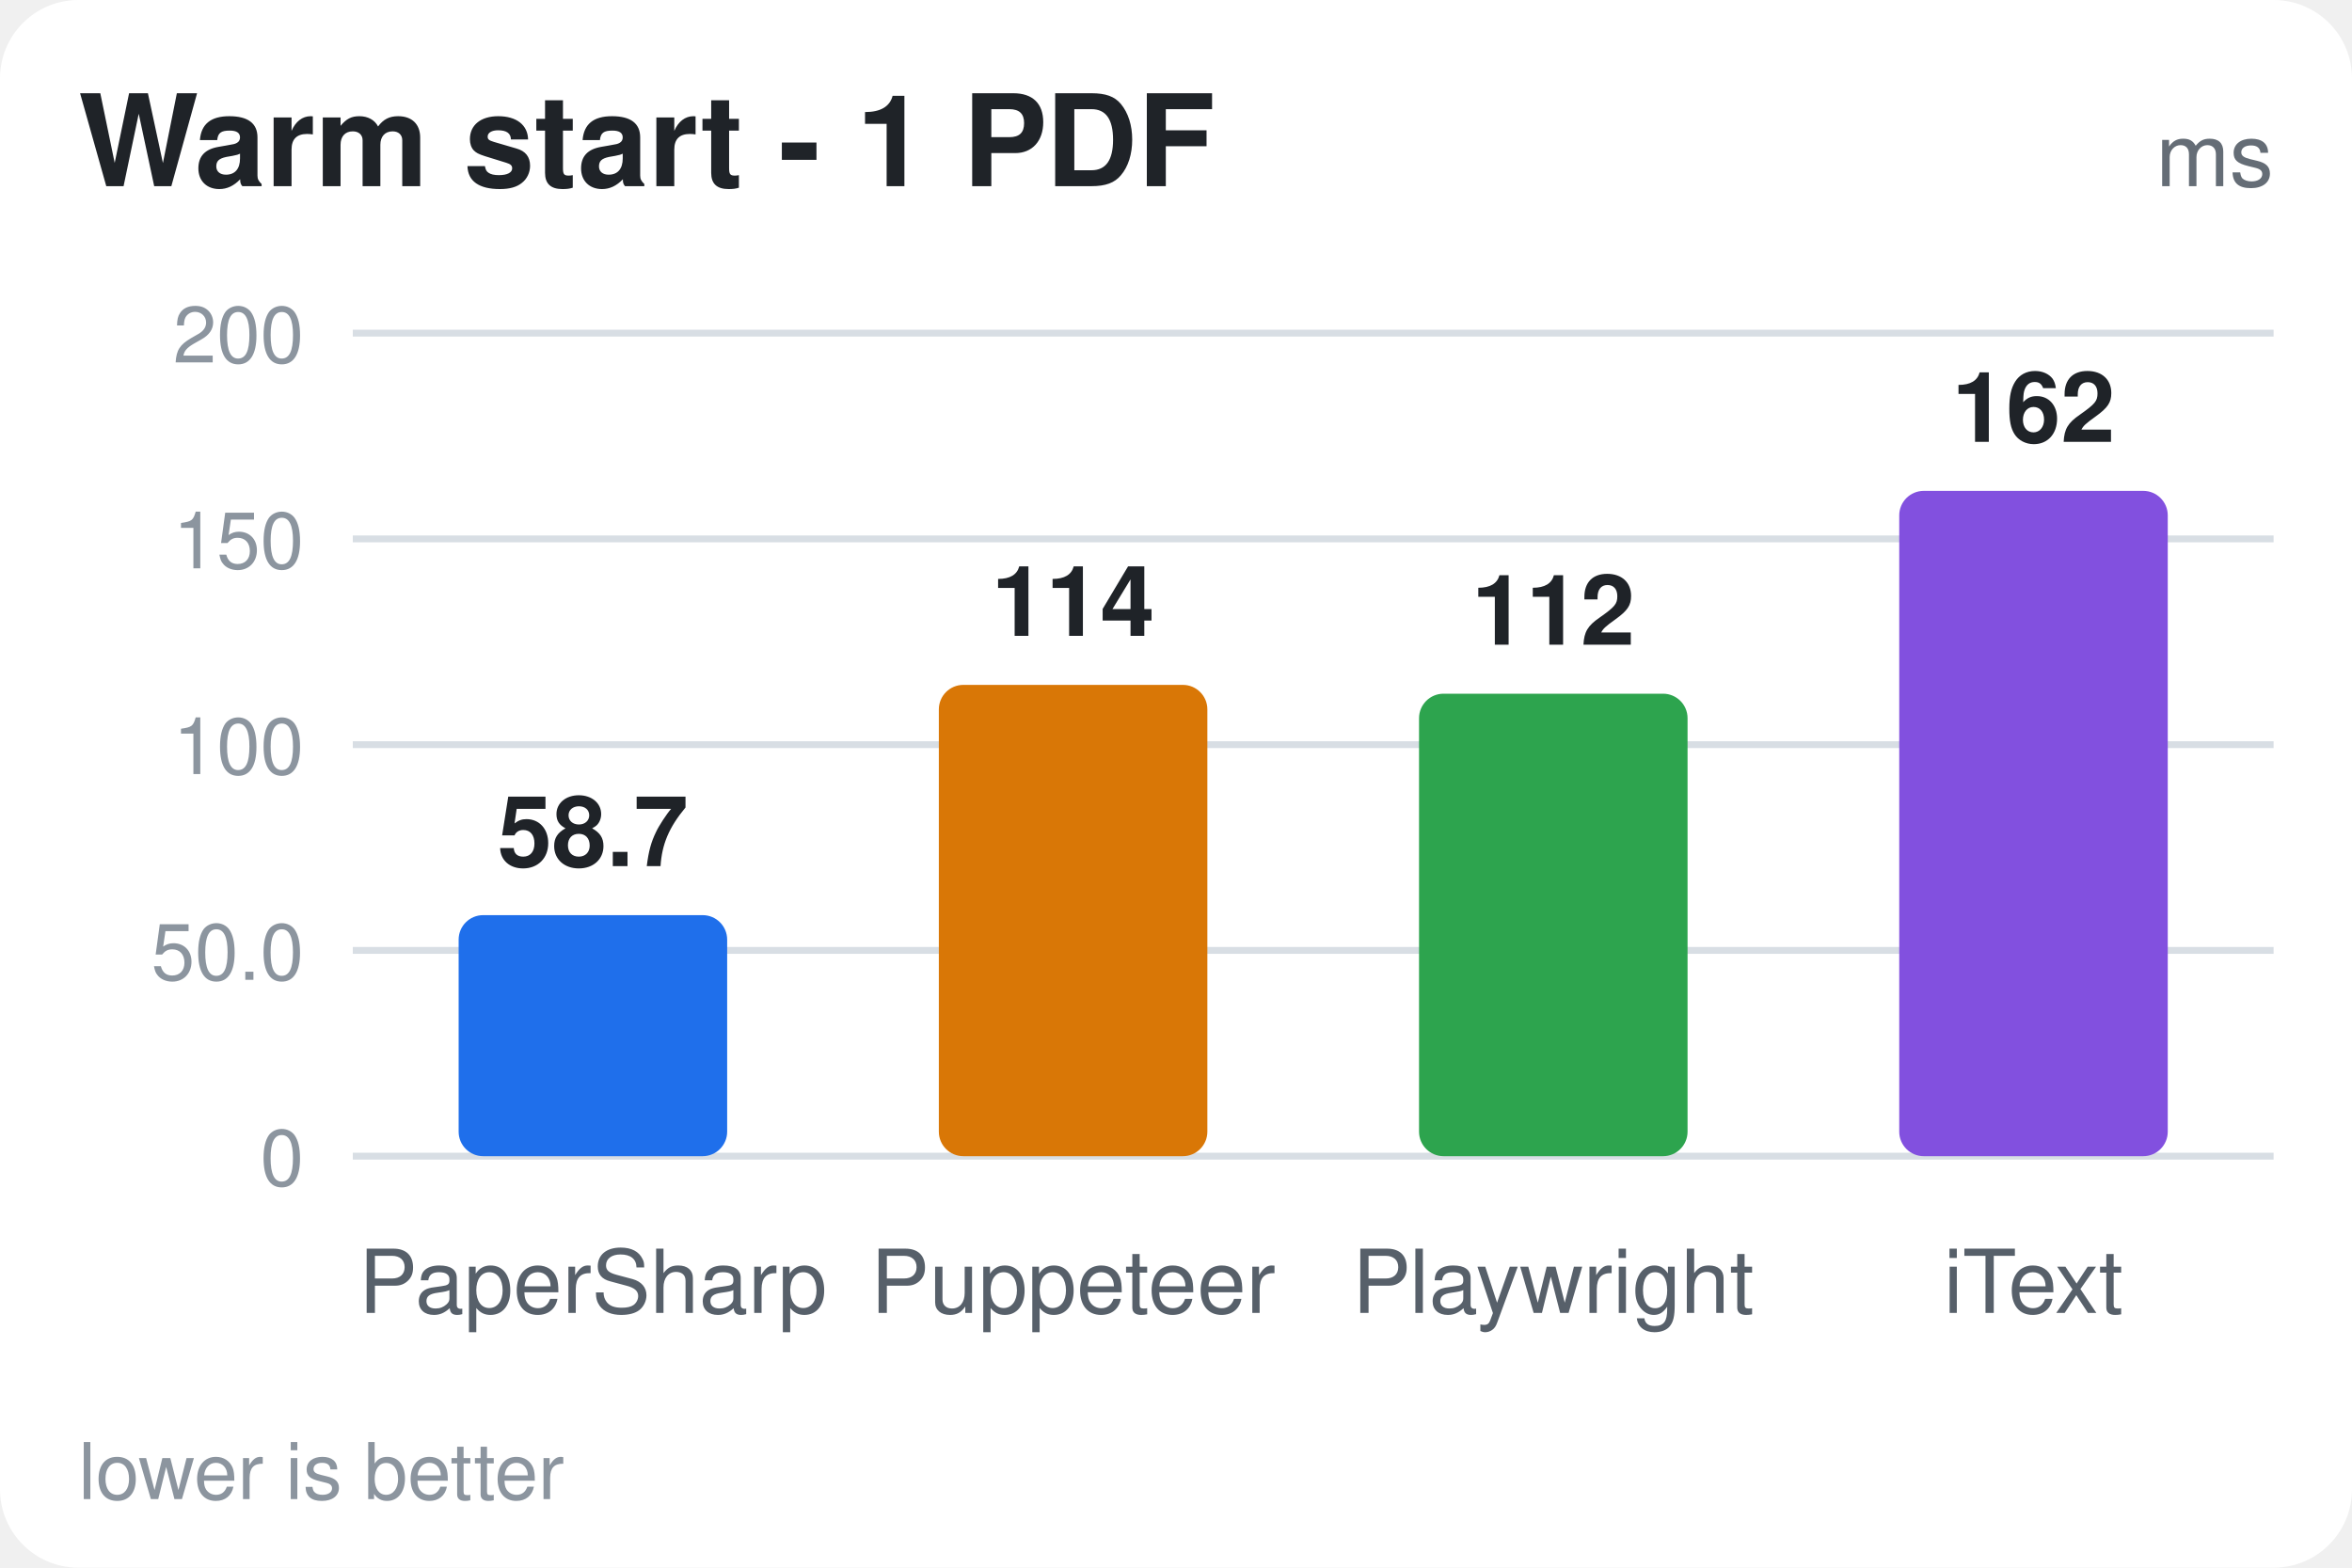
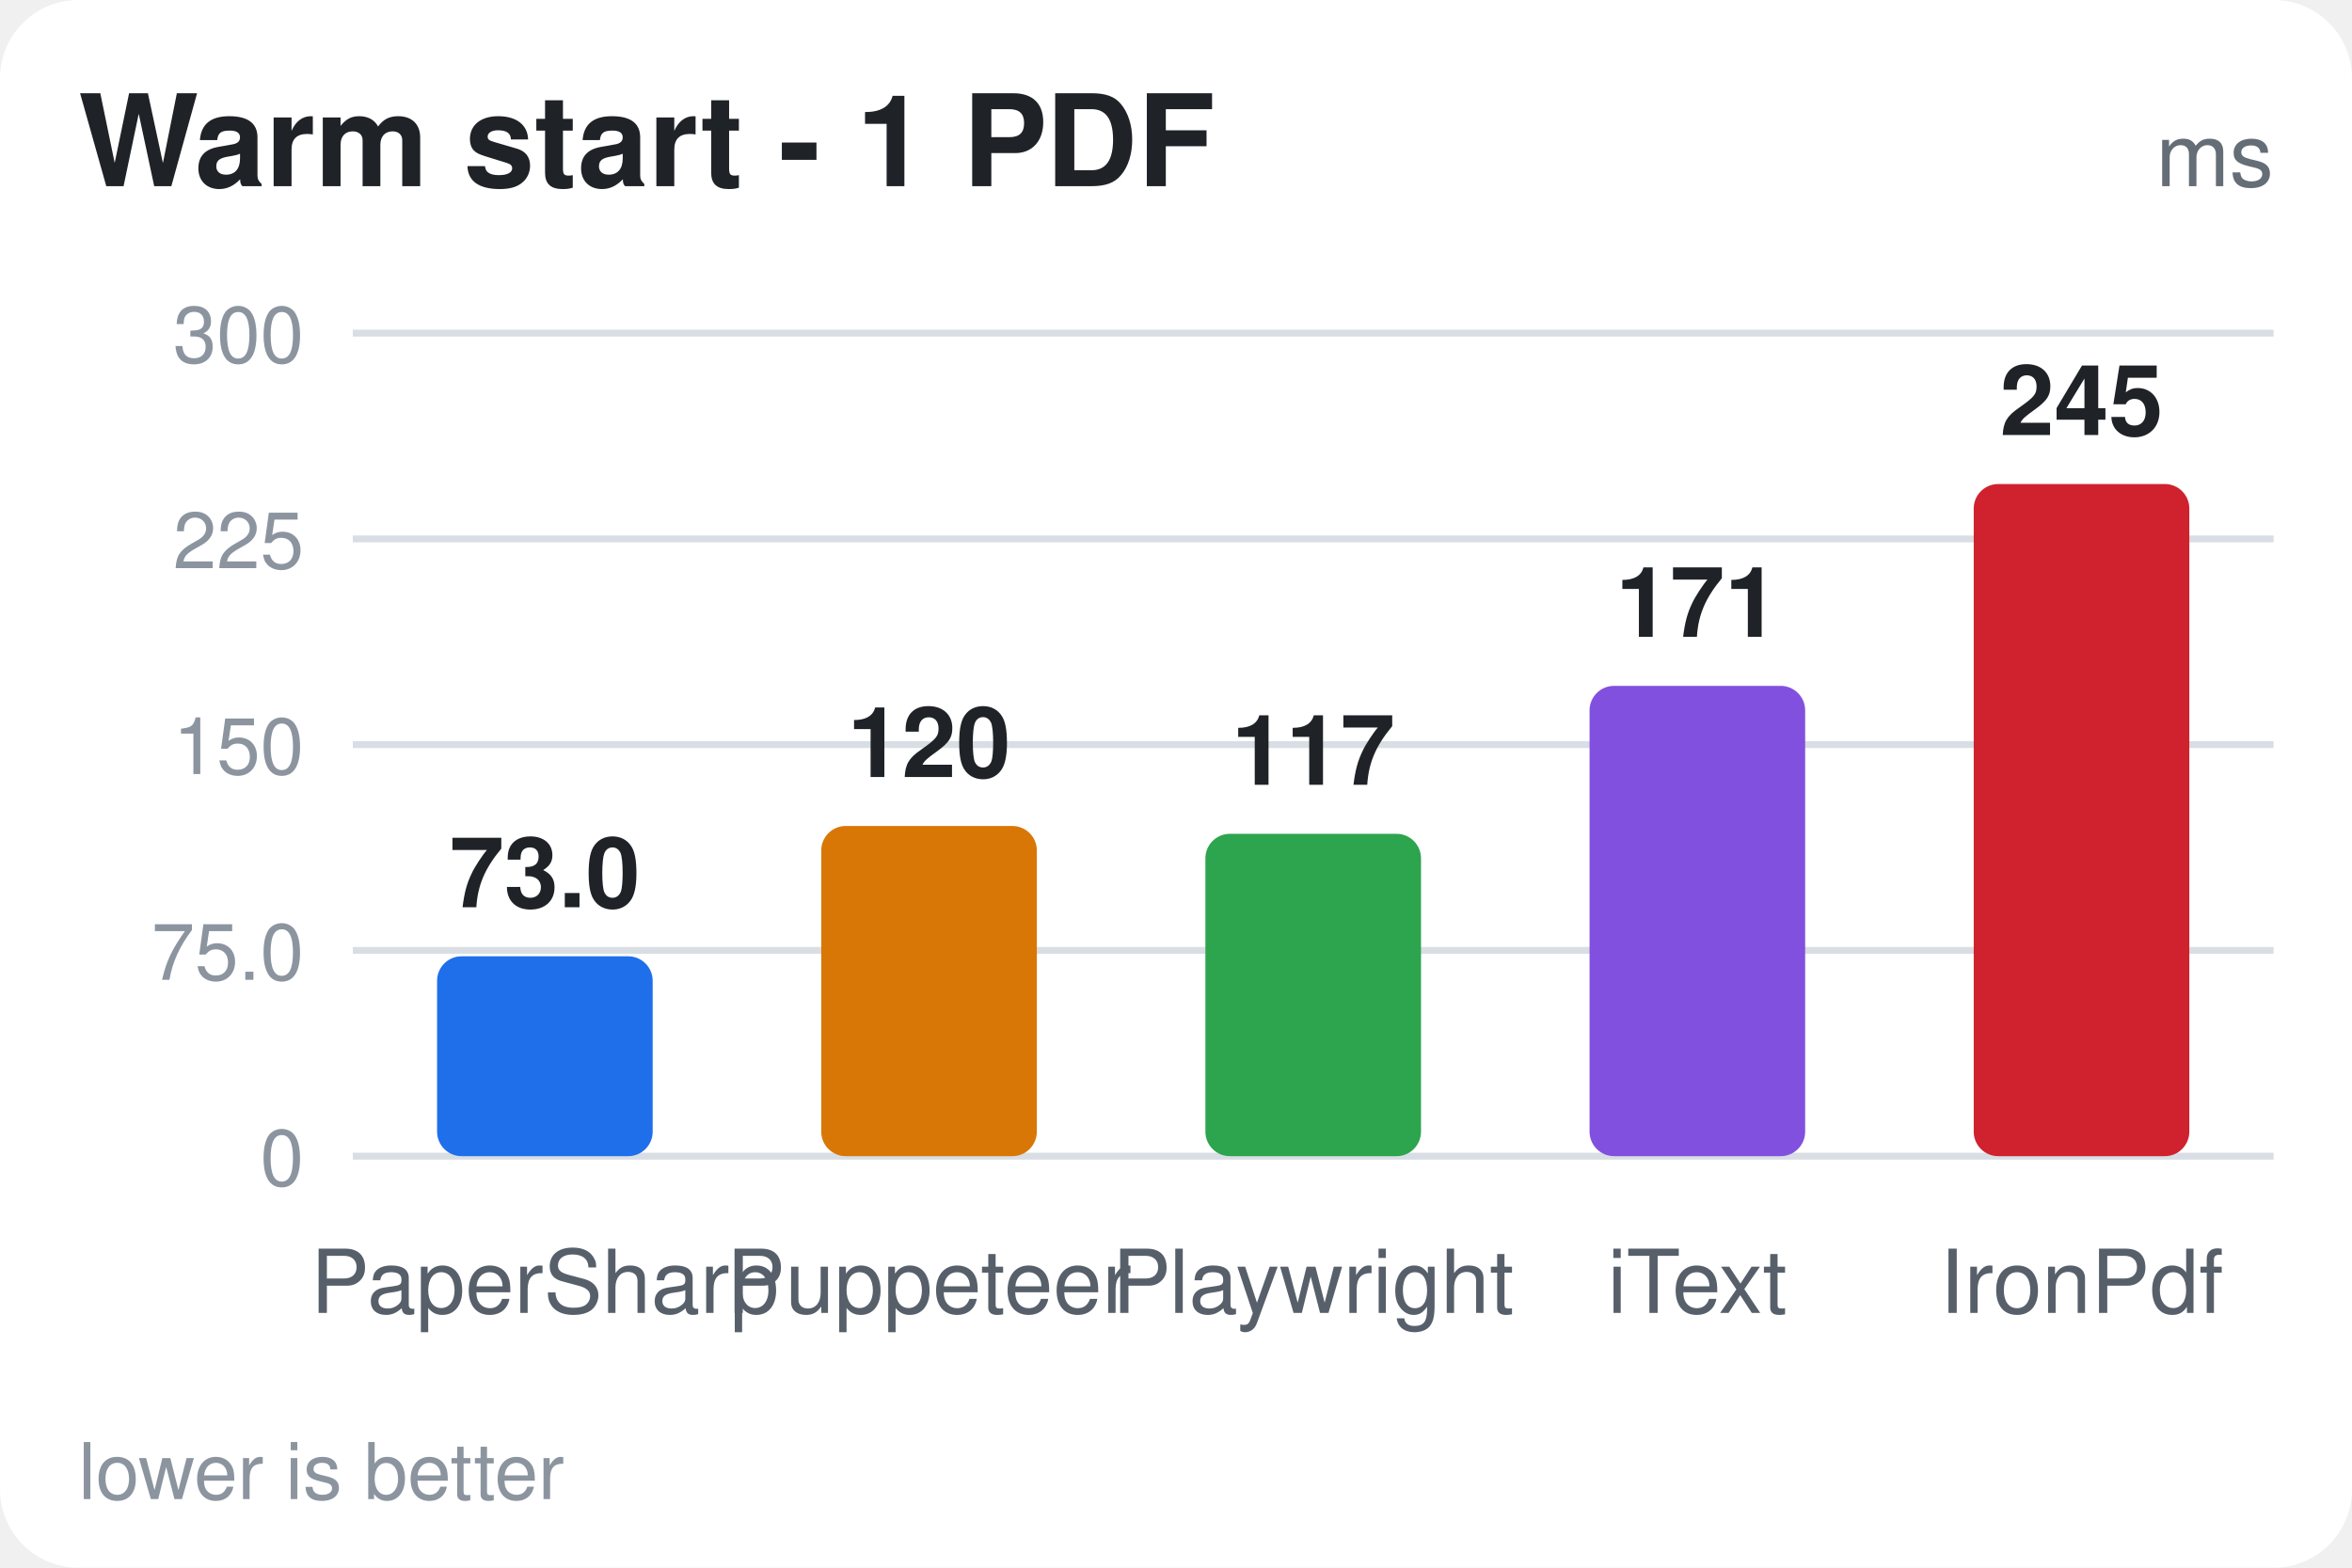
- <svg xmlns="http://www.w3.org/2000/svg" viewBox="0 0 240 160" width="240" height="160" role="img" aria-label="Warm start - 1 PDF">
+ <svg xmlns="http://www.w3.org/2000/svg" viewBox="0 0 480 320" width="480" height="320" role="img" aria-label="Warm start - 1 PDF">
  <style>
    text { font-family: -apple-system,BlinkMacSystemFont,"Segoe UI",Helvetica,Arial,sans-serif }
    .bg { fill:#ffffff }
    .ttl { fill:#1f2328; font-size:13px; font-weight:600 }
    .unit { fill:#656d76; font-size:9px }
    .grid { stroke:#d8dee4; stroke-width:.7 }
    .axis { fill:#8c959f; font-size:8px }
    .val  { fill:#1f2328; font-size:10px; font-weight:600 }
    .cat  { fill:#57606a; font-size:9px }
    .note { fill:#8c959f; font-size:8px }
    .na   { fill:#8c959f; font-size:9px }
    @media (prefers-color-scheme: dark) {
      .bg { fill:#0d1117 }
      .ttl, .val { fill:#e6edf3 }
      .unit, .cat, .note, .na { fill:#8b949e }
      .axis { fill:#6e7681 }
      .grid { stroke:#30363d }
    }
</style>
-   <rect class="bg" fill="#ffffff" x="0" y="0" width="240" height="160" rx="8" />
-   <text class="ttl" fill="#1f2328" font-size="13" font-weight="600" font-family="Arial,Helvetica,sans-serif" x="8" y="19">Warm start - 1 PDF</text>
-   <text class="unit" fill="#656d76" font-size="9" font-family="Arial,Helvetica,sans-serif" x="232" y="19" text-anchor="end">ms</text>
-   <line class="grid" stroke="#d8dee4" stroke-width=".7" x1="36" y1="118.0" x2="232" y2="118.0" />
-   <text class="axis" fill="#8c959f" font-size="8" font-family="Arial,Helvetica,sans-serif" x="31" y="121.0" text-anchor="end">0</text>
-   <line class="grid" stroke="#d8dee4" stroke-width=".7" x1="36" y1="97.0" x2="232" y2="97.0" />
-   <text class="axis" fill="#8c959f" font-size="8" font-family="Arial,Helvetica,sans-serif" x="31" y="100.0" text-anchor="end">50.0</text>
-   <line class="grid" stroke="#d8dee4" stroke-width=".7" x1="36" y1="76.0" x2="232" y2="76.0" />
-   <text class="axis" fill="#8c959f" font-size="8" font-family="Arial,Helvetica,sans-serif" x="31" y="79.0" text-anchor="end">100</text>
-   <line class="grid" stroke="#d8dee4" stroke-width=".7" x1="36" y1="55.0" x2="232" y2="55.0" />
-   <text class="axis" fill="#8c959f" font-size="8" font-family="Arial,Helvetica,sans-serif" x="31" y="58.0" text-anchor="end">150</text>
-   <line class="grid" stroke="#d8dee4" stroke-width=".7" x1="36" y1="34.0" x2="232" y2="34.0" />
-   <text class="axis" fill="#8c959f" font-size="8" font-family="Arial,Helvetica,sans-serif" x="31" y="37.0" text-anchor="end">200</text>
-   <rect x="46.8" y="93.4" width="27.4" height="24.6" rx="2.5" fill="#1f6feb" />
-   <text class="val" fill="#1f2328" font-size="10" font-weight="600" font-family="Arial,Helvetica,sans-serif" x="60.5" y="88.4" text-anchor="middle">58.7</text>
-   <text class="cat" fill="#57606a" font-size="9" font-family="Arial,Helvetica,sans-serif" x="60.5" y="134" text-anchor="middle">PaperSharp</text>
-   <rect x="95.8" y="69.9" width="27.4" height="48.1" rx="2.5" fill="#d97706" />
-   <text class="val" fill="#1f2328" font-size="10" font-weight="600" font-family="Arial,Helvetica,sans-serif" x="109.5" y="64.9" text-anchor="middle">114</text>
-   <text class="cat" fill="#57606a" font-size="9" font-family="Arial,Helvetica,sans-serif" x="109.5" y="134" text-anchor="middle">Puppeteer</text>
-   <rect x="144.8" y="70.8" width="27.4" height="47.2" rx="2.5" fill="#2da44e" />
-   <text class="val" fill="#1f2328" font-size="10" font-weight="600" font-family="Arial,Helvetica,sans-serif" x="158.5" y="65.8" text-anchor="middle">112</text>
-   <text class="cat" fill="#57606a" font-size="9" font-family="Arial,Helvetica,sans-serif" x="158.5" y="134" text-anchor="middle">Playwright</text>
-   <rect x="193.8" y="50.1" width="27.4" height="67.9" rx="2.5" fill="#8250df" />
-   <text class="val" fill="#1f2328" font-size="10" font-weight="600" font-family="Arial,Helvetica,sans-serif" x="207.5" y="45.1" text-anchor="middle">162</text>
-   <text class="cat" fill="#57606a" font-size="9" font-family="Arial,Helvetica,sans-serif" x="207.5" y="134" text-anchor="middle">iText</text>
-   <text class="note" fill="#8c959f" font-size="8" font-family="Arial,Helvetica,sans-serif" x="8" y="153">lower is better</text>
+   <rect class="bg" fill="#ffffff" x="0" y="0" width="480" height="320" rx="16" />
+   <g transform="scale(2)">
+     <text class="ttl" fill="#1f2328" font-size="13" font-weight="600" font-family="Arial,Helvetica,sans-serif" x="8" y="19">Warm start - 1 PDF</text>
+     <text class="unit" fill="#656d76" font-size="9" font-family="Arial,Helvetica,sans-serif" x="232" y="19" text-anchor="end">ms</text>
+     <line class="grid" stroke="#d8dee4" stroke-width=".7" x1="36" y1="118.0" x2="232" y2="118.0" />
+     <text class="axis" fill="#8c959f" font-size="8" font-family="Arial,Helvetica,sans-serif" x="31" y="121.0" text-anchor="end">0</text>
+     <line class="grid" stroke="#d8dee4" stroke-width=".7" x1="36" y1="97.0" x2="232" y2="97.0" />
+     <text class="axis" fill="#8c959f" font-size="8" font-family="Arial,Helvetica,sans-serif" x="31" y="100.0" text-anchor="end">75.0</text>
+     <line class="grid" stroke="#d8dee4" stroke-width=".7" x1="36" y1="76.0" x2="232" y2="76.0" />
+     <text class="axis" fill="#8c959f" font-size="8" font-family="Arial,Helvetica,sans-serif" x="31" y="79.0" text-anchor="end">150</text>
+     <line class="grid" stroke="#d8dee4" stroke-width=".7" x1="36" y1="55.0" x2="232" y2="55.0" />
+     <text class="axis" fill="#8c959f" font-size="8" font-family="Arial,Helvetica,sans-serif" x="31" y="58.0" text-anchor="end">225</text>
+     <line class="grid" stroke="#d8dee4" stroke-width=".7" x1="36" y1="34.0" x2="232" y2="34.0" />
+     <text class="axis" fill="#8c959f" font-size="8" font-family="Arial,Helvetica,sans-serif" x="31" y="37.0" text-anchor="end">300</text>
+     <rect x="44.6" y="97.6" width="22.0" height="20.4" rx="2.5" fill="#1f6feb" />
+     <text class="val" fill="#1f2328" font-size="10" font-weight="600" font-family="Arial,Helvetica,sans-serif" x="55.6" y="92.6" text-anchor="middle">73.0</text>
+     <text class="cat" fill="#57606a" font-size="9" font-family="Arial,Helvetica,sans-serif" x="55.6" y="134" text-anchor="middle">PaperSharp</text>
+     <rect x="83.8" y="84.3" width="22.0" height="33.7" rx="2.5" fill="#d97706" />
+     <text class="val" fill="#1f2328" font-size="10" font-weight="600" font-family="Arial,Helvetica,sans-serif" x="94.8" y="79.3" text-anchor="middle">120</text>
+     <text class="cat" fill="#57606a" font-size="9" font-family="Arial,Helvetica,sans-serif" x="94.8" y="134" text-anchor="middle">Puppeteer</text>
+     <rect x="123.0" y="85.1" width="22.0" height="32.9" rx="2.5" fill="#2da44e" />
+     <text class="val" fill="#1f2328" font-size="10" font-weight="600" font-family="Arial,Helvetica,sans-serif" x="134.0" y="80.1" text-anchor="middle">117</text>
+     <text class="cat" fill="#57606a" font-size="9" font-family="Arial,Helvetica,sans-serif" x="134.0" y="134" text-anchor="middle">Playwright</text>
+     <rect x="162.2" y="70.0" width="22.0" height="48.0" rx="2.5" fill="#8250df" />
+     <text class="val" fill="#1f2328" font-size="10" font-weight="600" font-family="Arial,Helvetica,sans-serif" x="173.2" y="65.0" text-anchor="middle">171</text>
+     <text class="cat" fill="#57606a" font-size="9" font-family="Arial,Helvetica,sans-serif" x="173.2" y="134" text-anchor="middle">iText</text>
+     <rect x="201.4" y="49.4" width="22.0" height="68.6" rx="2.5" fill="#cf222e" />
+     <text class="val" fill="#1f2328" font-size="10" font-weight="600" font-family="Arial,Helvetica,sans-serif" x="212.4" y="44.4" text-anchor="middle">245</text>
+     <text class="cat" fill="#57606a" font-size="9" font-family="Arial,Helvetica,sans-serif" x="212.4" y="134" text-anchor="middle">IronPdf</text>
+     <text class="note" fill="#8c959f" font-size="8" font-family="Arial,Helvetica,sans-serif" x="8" y="153">lower is better</text>
+   </g>
</svg>
